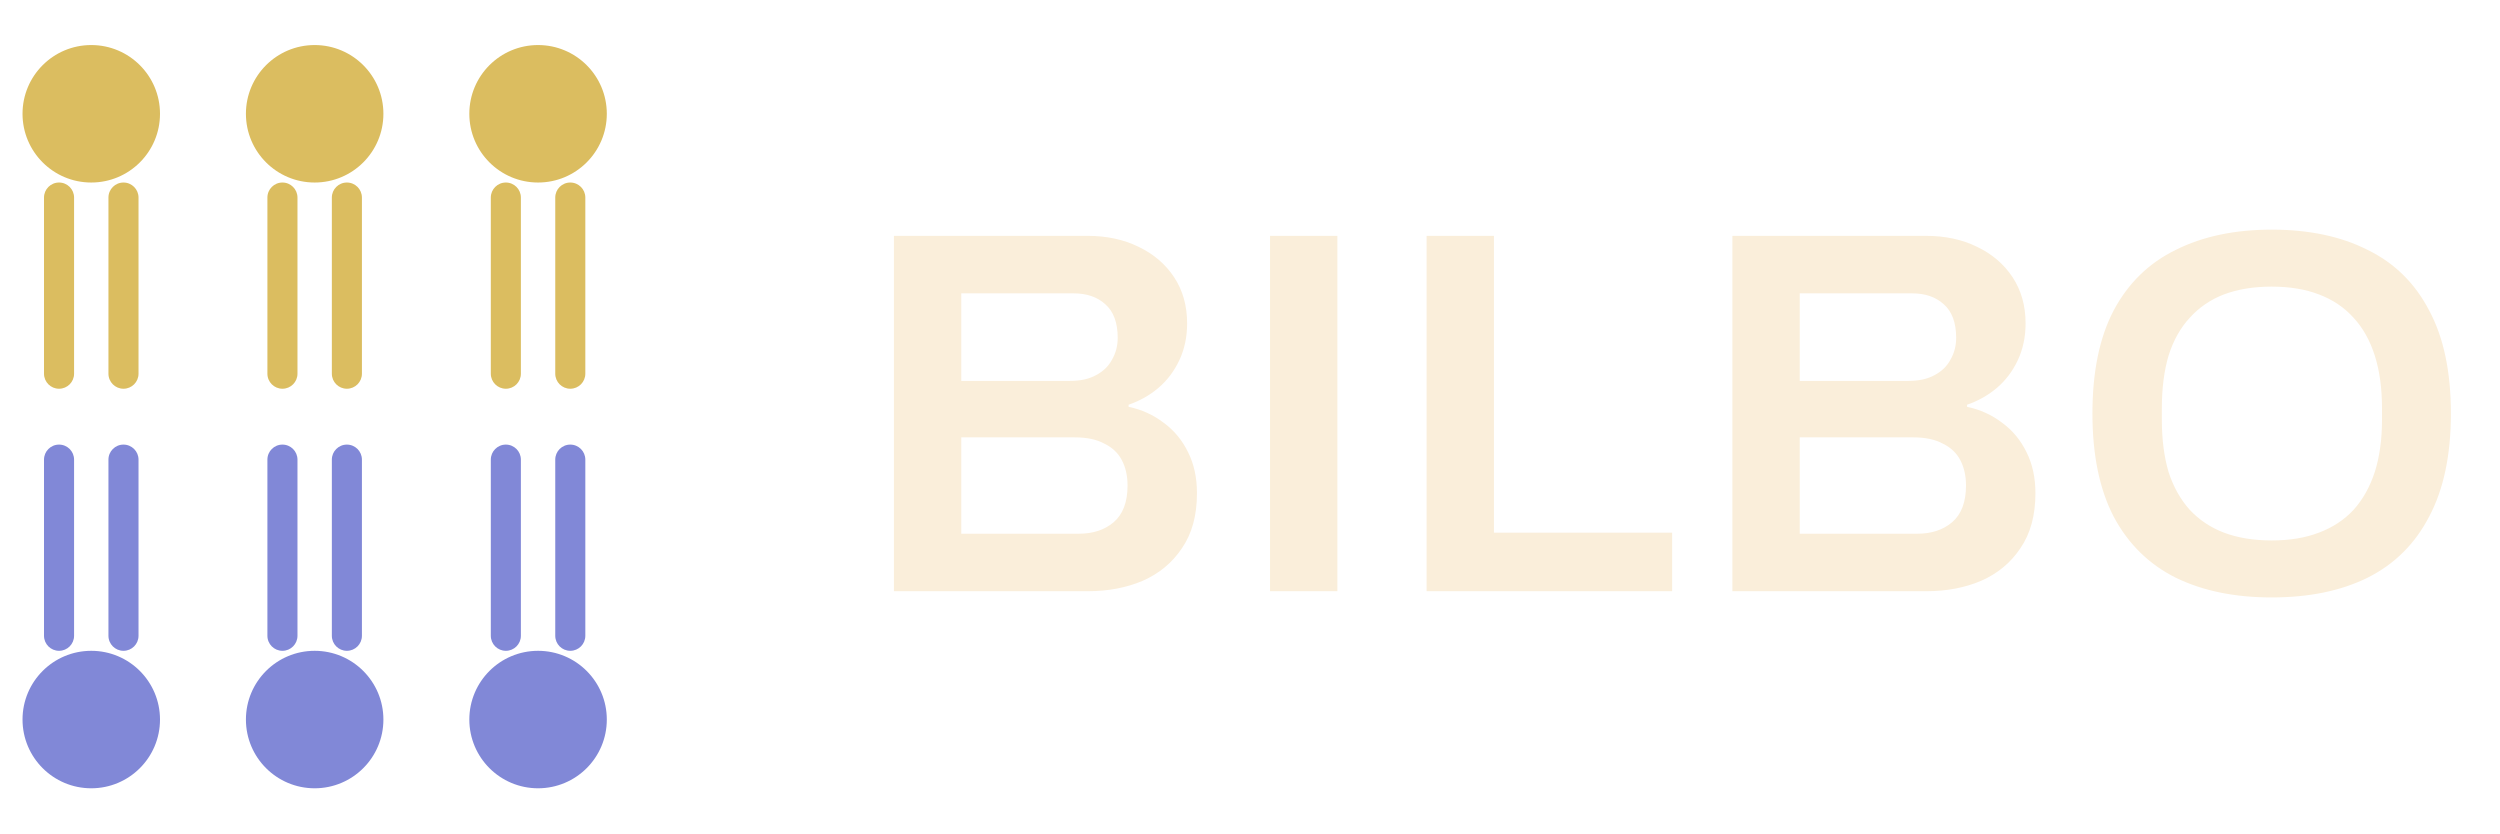
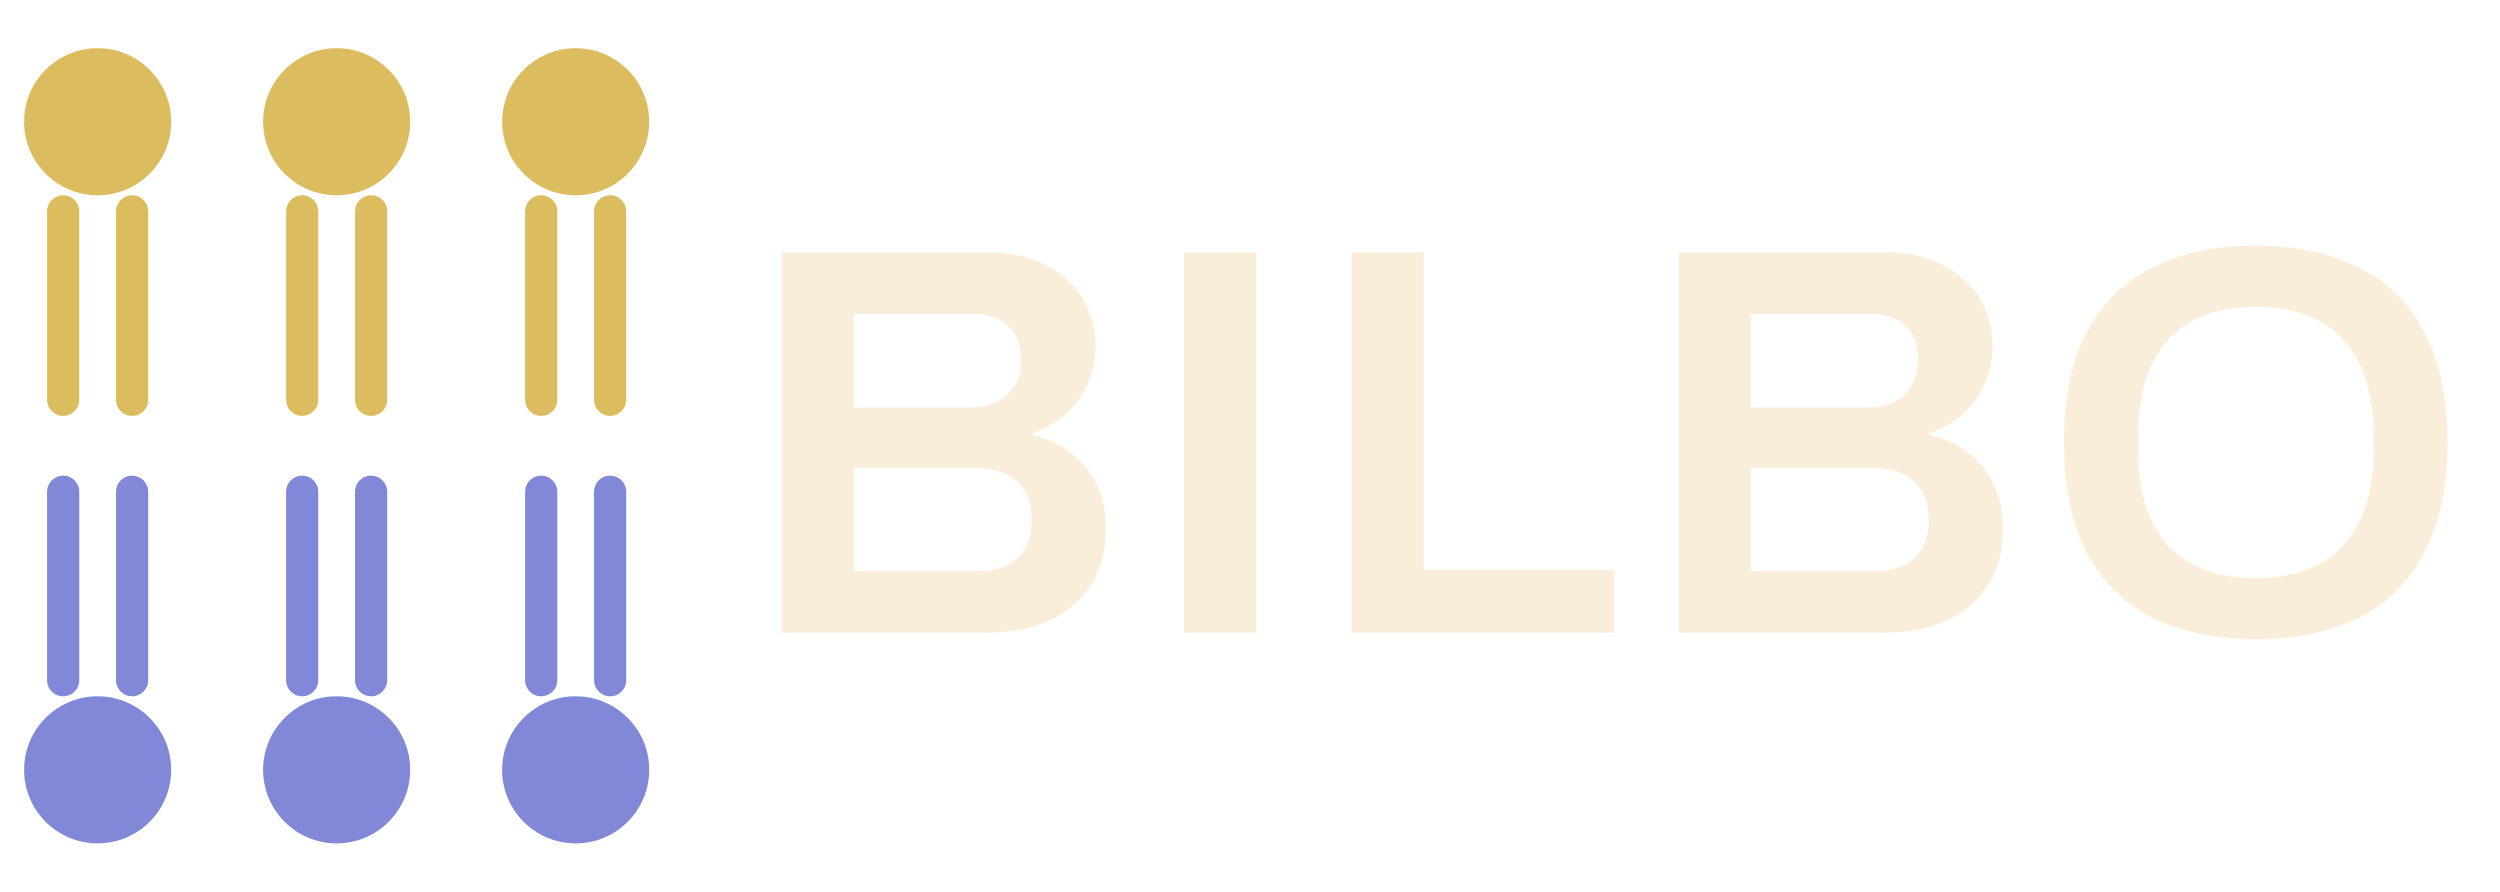
- <svg xmlns="http://www.w3.org/2000/svg" width="444" height="148" viewBox="0 0 444 148" fill="none">
+ <svg xmlns="http://www.w3.org/2000/svg" width="415" height="148" viewBox="0 0 415 148" fill="none">
  <g id="Export bilayer">
    <g id="bilbo-lockup-bilayer">
      <g id="Group">
        <circle id="Head" cx="16.208" cy="20.208" r="12.208" fill="#DBBD60" />
        <rect id="Tail" x="7.815" y="32.416" width="5.341" height="36.624" rx="2.671" fill="#DBBD60" />
        <rect id="Tail_2" x="19.26" y="32.416" width="5.341" height="36.624" rx="2.671" fill="#DBBD60" />
        <circle id="Head_2" cx="16.208" cy="127.792" r="12.208" fill="#8188D7" />
        <rect id="Tail_3" x="7.815" y="78.96" width="5.341" height="36.624" rx="2.671" fill="#8188D7" />
        <rect id="Tail_4" x="19.26" y="78.96" width="5.341" height="36.624" rx="2.671" fill="#8188D7" />
        <circle id="Head_3" cx="55.884" cy="20.208" r="12.208" fill="#DBBD60" />
        <rect id="Tail_5" x="47.491" y="32.416" width="5.341" height="36.624" rx="2.671" fill="#DBBD60" />
        <rect id="Tail_6" x="58.936" y="32.416" width="5.341" height="36.624" rx="2.671" fill="#DBBD60" />
        <circle id="Head_4" cx="55.884" cy="127.792" r="12.208" fill="#8188D7" />
        <rect id="Tail_7" x="47.491" y="78.96" width="5.341" height="36.624" rx="2.671" fill="#8188D7" />
        <rect id="Tail_8" x="58.936" y="78.96" width="5.341" height="36.624" rx="2.671" fill="#8188D7" />
        <circle id="Head_5" cx="95.561" cy="20.208" r="12.208" fill="#DBBD60" />
        <rect id="Tail_9" x="87.168" y="32.416" width="5.341" height="36.624" rx="2.671" fill="#DBBD60" />
        <rect id="Tail_10" x="98.613" y="32.416" width="5.341" height="36.624" rx="2.671" fill="#DBBD60" />
        <circle id="Head_6" cx="95.561" cy="127.792" r="12.208" fill="#8188D7" />
        <rect id="Tail_11" x="87.168" y="78.96" width="5.341" height="36.624" rx="2.671" fill="#8188D7" />
        <rect id="Tail_12" x="98.613" y="78.96" width="5.341" height="36.624" rx="2.671" fill="#8188D7" />
      </g>
-       <path id="BILBO" d="M158.761 105V41.888H193.169C196.542 41.888 199.547 42.532 202.185 43.82C204.883 45.108 206.999 46.917 208.533 49.248C210.066 51.579 210.833 54.308 210.833 57.436C210.833 59.828 210.373 62.005 209.453 63.968C208.533 65.931 207.275 67.587 205.681 68.936C204.147 70.224 202.399 71.205 200.437 71.88V72.248C202.767 72.739 204.853 73.689 206.693 75.1C208.533 76.449 209.974 78.197 211.017 80.344C212.059 82.429 212.581 84.852 212.581 87.612C212.581 91.537 211.691 94.788 209.913 97.364C208.195 99.94 205.865 101.872 202.921 103.16C200.038 104.387 196.787 105 193.169 105H158.761ZM170.721 94.788H191.605C194.119 94.788 196.174 94.113 197.769 92.764C199.425 91.353 200.253 89.176 200.253 86.232C200.253 84.515 199.915 83.012 199.241 81.724C198.566 80.436 197.523 79.455 196.113 78.78C194.763 78.044 193.015 77.676 190.869 77.676H170.721V94.788ZM170.721 67.648H190.041C191.881 67.648 193.414 67.311 194.641 66.636C195.929 65.961 196.879 65.041 197.493 63.876C198.167 62.711 198.505 61.423 198.505 60.012C198.505 57.313 197.769 55.32 196.297 54.032C194.886 52.744 193.015 52.1 190.685 52.1H170.721V67.648ZM225.558 105V41.888H237.518V105H225.558ZM253.363 105V41.888H265.323V94.604H296.971V105H253.363ZM307.671 105V41.888H342.079C345.453 41.888 348.458 42.532 351.095 43.82C353.794 45.108 355.91 46.917 357.443 49.248C358.977 51.579 359.743 54.308 359.743 57.436C359.743 59.828 359.283 62.005 358.363 63.968C357.443 65.931 356.186 67.587 354.591 68.936C353.058 70.224 351.31 71.205 349.347 71.88V72.248C351.678 72.739 353.763 73.689 355.603 75.1C357.443 76.449 358.885 78.197 359.927 80.344C360.97 82.429 361.491 84.852 361.491 87.612C361.491 91.537 360.602 94.788 358.823 97.364C357.106 99.94 354.775 101.872 351.831 103.16C348.949 104.387 345.698 105 342.079 105H307.671ZM319.631 94.788H340.515C343.03 94.788 345.085 94.113 346.679 92.764C348.335 91.353 349.163 89.176 349.163 86.232C349.163 84.515 348.826 83.012 348.151 81.724C347.477 80.436 346.434 79.455 345.023 78.78C343.674 78.044 341.926 77.676 339.779 77.676H319.631V94.788ZM319.631 67.648H338.951C340.791 67.648 342.325 67.311 343.551 66.636C344.839 65.961 345.79 65.041 346.403 63.876C347.078 62.711 347.415 61.423 347.415 60.012C347.415 57.313 346.679 55.32 345.207 54.032C343.797 52.744 341.926 52.1 339.595 52.1H319.631V67.648ZM403.448 106.104C396.886 106.104 391.212 104.939 386.428 102.608C381.644 100.216 377.964 96.597 375.388 91.752C372.874 86.907 371.616 80.804 371.616 73.444C371.616 66.023 372.874 59.92 375.388 55.136C377.964 50.291 381.644 46.703 386.428 44.372C391.212 41.98 396.886 40.784 403.448 40.784C410.072 40.784 415.746 41.98 420.468 44.372C425.252 46.703 428.902 50.291 431.416 55.136C433.992 59.92 435.28 66.023 435.28 73.444C435.28 80.804 433.992 86.907 431.416 91.752C428.902 96.597 425.252 100.216 420.468 102.608C415.746 104.939 410.072 106.104 403.448 106.104ZM403.448 95.984C406.638 95.984 409.428 95.524 411.82 94.604C414.274 93.684 416.328 92.335 417.984 90.556C419.64 88.716 420.898 86.477 421.756 83.84C422.615 81.141 423.044 78.044 423.044 74.548V72.524C423.044 68.967 422.615 65.839 421.756 63.14C420.898 60.441 419.64 58.203 417.984 56.424C416.328 54.584 414.274 53.204 411.82 52.284C409.428 51.364 406.638 50.904 403.448 50.904C400.259 50.904 397.438 51.364 394.984 52.284C392.592 53.204 390.568 54.584 388.912 56.424C387.256 58.203 385.999 60.441 385.14 63.14C384.343 65.839 383.944 68.967 383.944 72.524V74.548C383.944 78.044 384.343 81.141 385.14 83.84C385.999 86.477 387.256 88.716 388.912 90.556C390.568 92.335 392.592 93.684 394.984 94.604C397.438 95.524 400.259 95.984 403.448 95.984Z" fill="#FAEEDA" />
+       <path id="BILBO" d="M158.761 105V41.888H193.169C196.542 41.888 199.547 42.532 202.185 43.82C204.883 45.108 206.999 46.917 208.533 49.248C210.066 51.579 210.833 54.308 210.833 57.436C210.833 59.828 210.373 62.005 209.453 63.968C208.533 65.931 207.275 67.587 205.681 68.936C204.147 70.224 202.399 71.205 200.437 71.88V72.248C202.767 72.739 204.853 73.689 206.693 75.1C208.533 76.449 209.974 78.197 211.017 80.344C212.059 82.429 212.581 84.852 212.581 87.612C212.581 91.537 211.691 94.788 209.913 97.364C208.195 99.94 205.865 101.872 202.921 103.16C200.038 104.387 196.787 105 193.169 105H158.761ZM170.721 94.788H191.605C194.119 94.788 196.174 94.113 197.769 92.764C199.425 91.353 200.253 89.176 200.253 86.232C200.253 84.515 199.915 83.012 199.241 81.724C198.566 80.436 197.523 79.455 196.113 78.78C194.763 78.044 193.015 77.676 190.869 77.676H170.721V94.788ZM170.721 67.648H190.041C191.881 67.648 193.414 67.311 194.641 66.636C195.929 65.961 196.879 65.041 197.493 63.876C198.167 62.711 198.505 61.423 198.505 60.012C198.505 57.313 197.769 55.32 196.297 54.032C194.886 52.744 193.015 52.1 190.685 52.1H170.721V67.648ZM225.558 105V41.888H237.518V105H225.558ZM253.363 105V41.888H265.323V94.604H296.971V105H253.363ZM307.671 105V41.888H342.079C345.453 41.888 348.458 42.532 351.095 43.82C353.794 45.108 355.91 46.917 357.443 49.248C358.977 51.579 359.743 54.308 359.743 57.436C359.743 59.828 359.283 62.005 358.363 63.968C357.443 65.931 356.186 67.587 354.591 68.936C353.058 70.224 351.31 71.205 349.347 71.88V72.248C351.678 72.739 353.763 73.689 355.603 75.1C357.443 76.449 358.885 78.197 359.927 80.344C360.97 82.429 361.491 84.852 361.491 87.612C361.491 91.537 360.602 94.788 358.823 97.364C357.106 99.94 354.775 101.872 351.831 103.16C348.949 104.387 345.698 105 342.079 105H307.671ZM319.631 94.788H340.515C343.03 94.788 345.085 94.113 346.679 92.764C348.335 91.353 349.163 89.176 349.163 86.232C349.163 84.515 348.826 83.012 348.151 81.724C347.477 80.436 346.434 79.455 345.023 78.78C343.674 78.044 341.926 77.676 339.779 77.676H319.631V94.788ZM319.631 67.648H338.951C340.791 67.648 342.325 67.311 343.551 66.636C344.839 65.961 345.79 65.041 346.403 63.876C347.078 62.711 347.415 61.423 347.415 60.012C347.415 57.313 346.679 55.32 345.207 54.032C343.797 52.744 341.926 52.1 339.595 52.1H319.631V67.648ZM403.448 106.104C396.886 106.104 391.212 104.939 386.428 102.608C381.644 100.216 377.964 96.597 375.388 91.752C372.874 86.907 371.616 80.804 371.616 73.444C371.616 66.023 372.874 59.92 375.388 55.136C377.964 50.291 381.644 46.703 386.428 44.372C391.212 41.98 396.886 40.784 403.448 40.784C410.072 40.784 415.746 41.98 420.468 44.372C425.252 46.703 428.902 50.291 431.416 55.136C433.992 59.92 435.28 66.023 435.28 73.444C435.28 80.804 433.992 86.907 431.416 91.752C428.902 96.597 425.252 100.216 420.468 102.608C415.746 104.939 410.072 106.104 403.448 106.104ZM403.448 95.984C406.638 95.984 409.428 95.524 411.82 94.604C414.274 93.684 416.328 92.335 417.984 90.556C419.64 88.716 420.898 86.477 421.756 83.84C422.615 81.141 423.044 78.044 423.044 74.548V72.524C423.044 68.967 422.615 65.839 421.756 63.14C420.898 60.441 419.64 58.203 417.984 56.424C416.328 54.584 414.274 53.204 411.82 52.284C409.428 51.364 406.638 50.904 403.448 50.904C400.259 50.904 397.438 51.364 394.984 52.284C392.592 53.204 390.568 54.584 388.912 56.424C387.256 58.203 385.999 60.441 385.14 63.14C384.343 65.839 383.944 68.967 383.944 72.524V74.548C383.944 78.044 384.343 81.141 385.14 83.84C385.999 86.477 387.256 88.716 388.912 90.556C390.568 92.335 392.592 93.684 394.984 94.604C397.438 95.524 400.259 95.984 403.448 95.984Z" fill="#FAEEDA" transform="translate(-29,0)" />
    </g>
  </g>
</svg>
